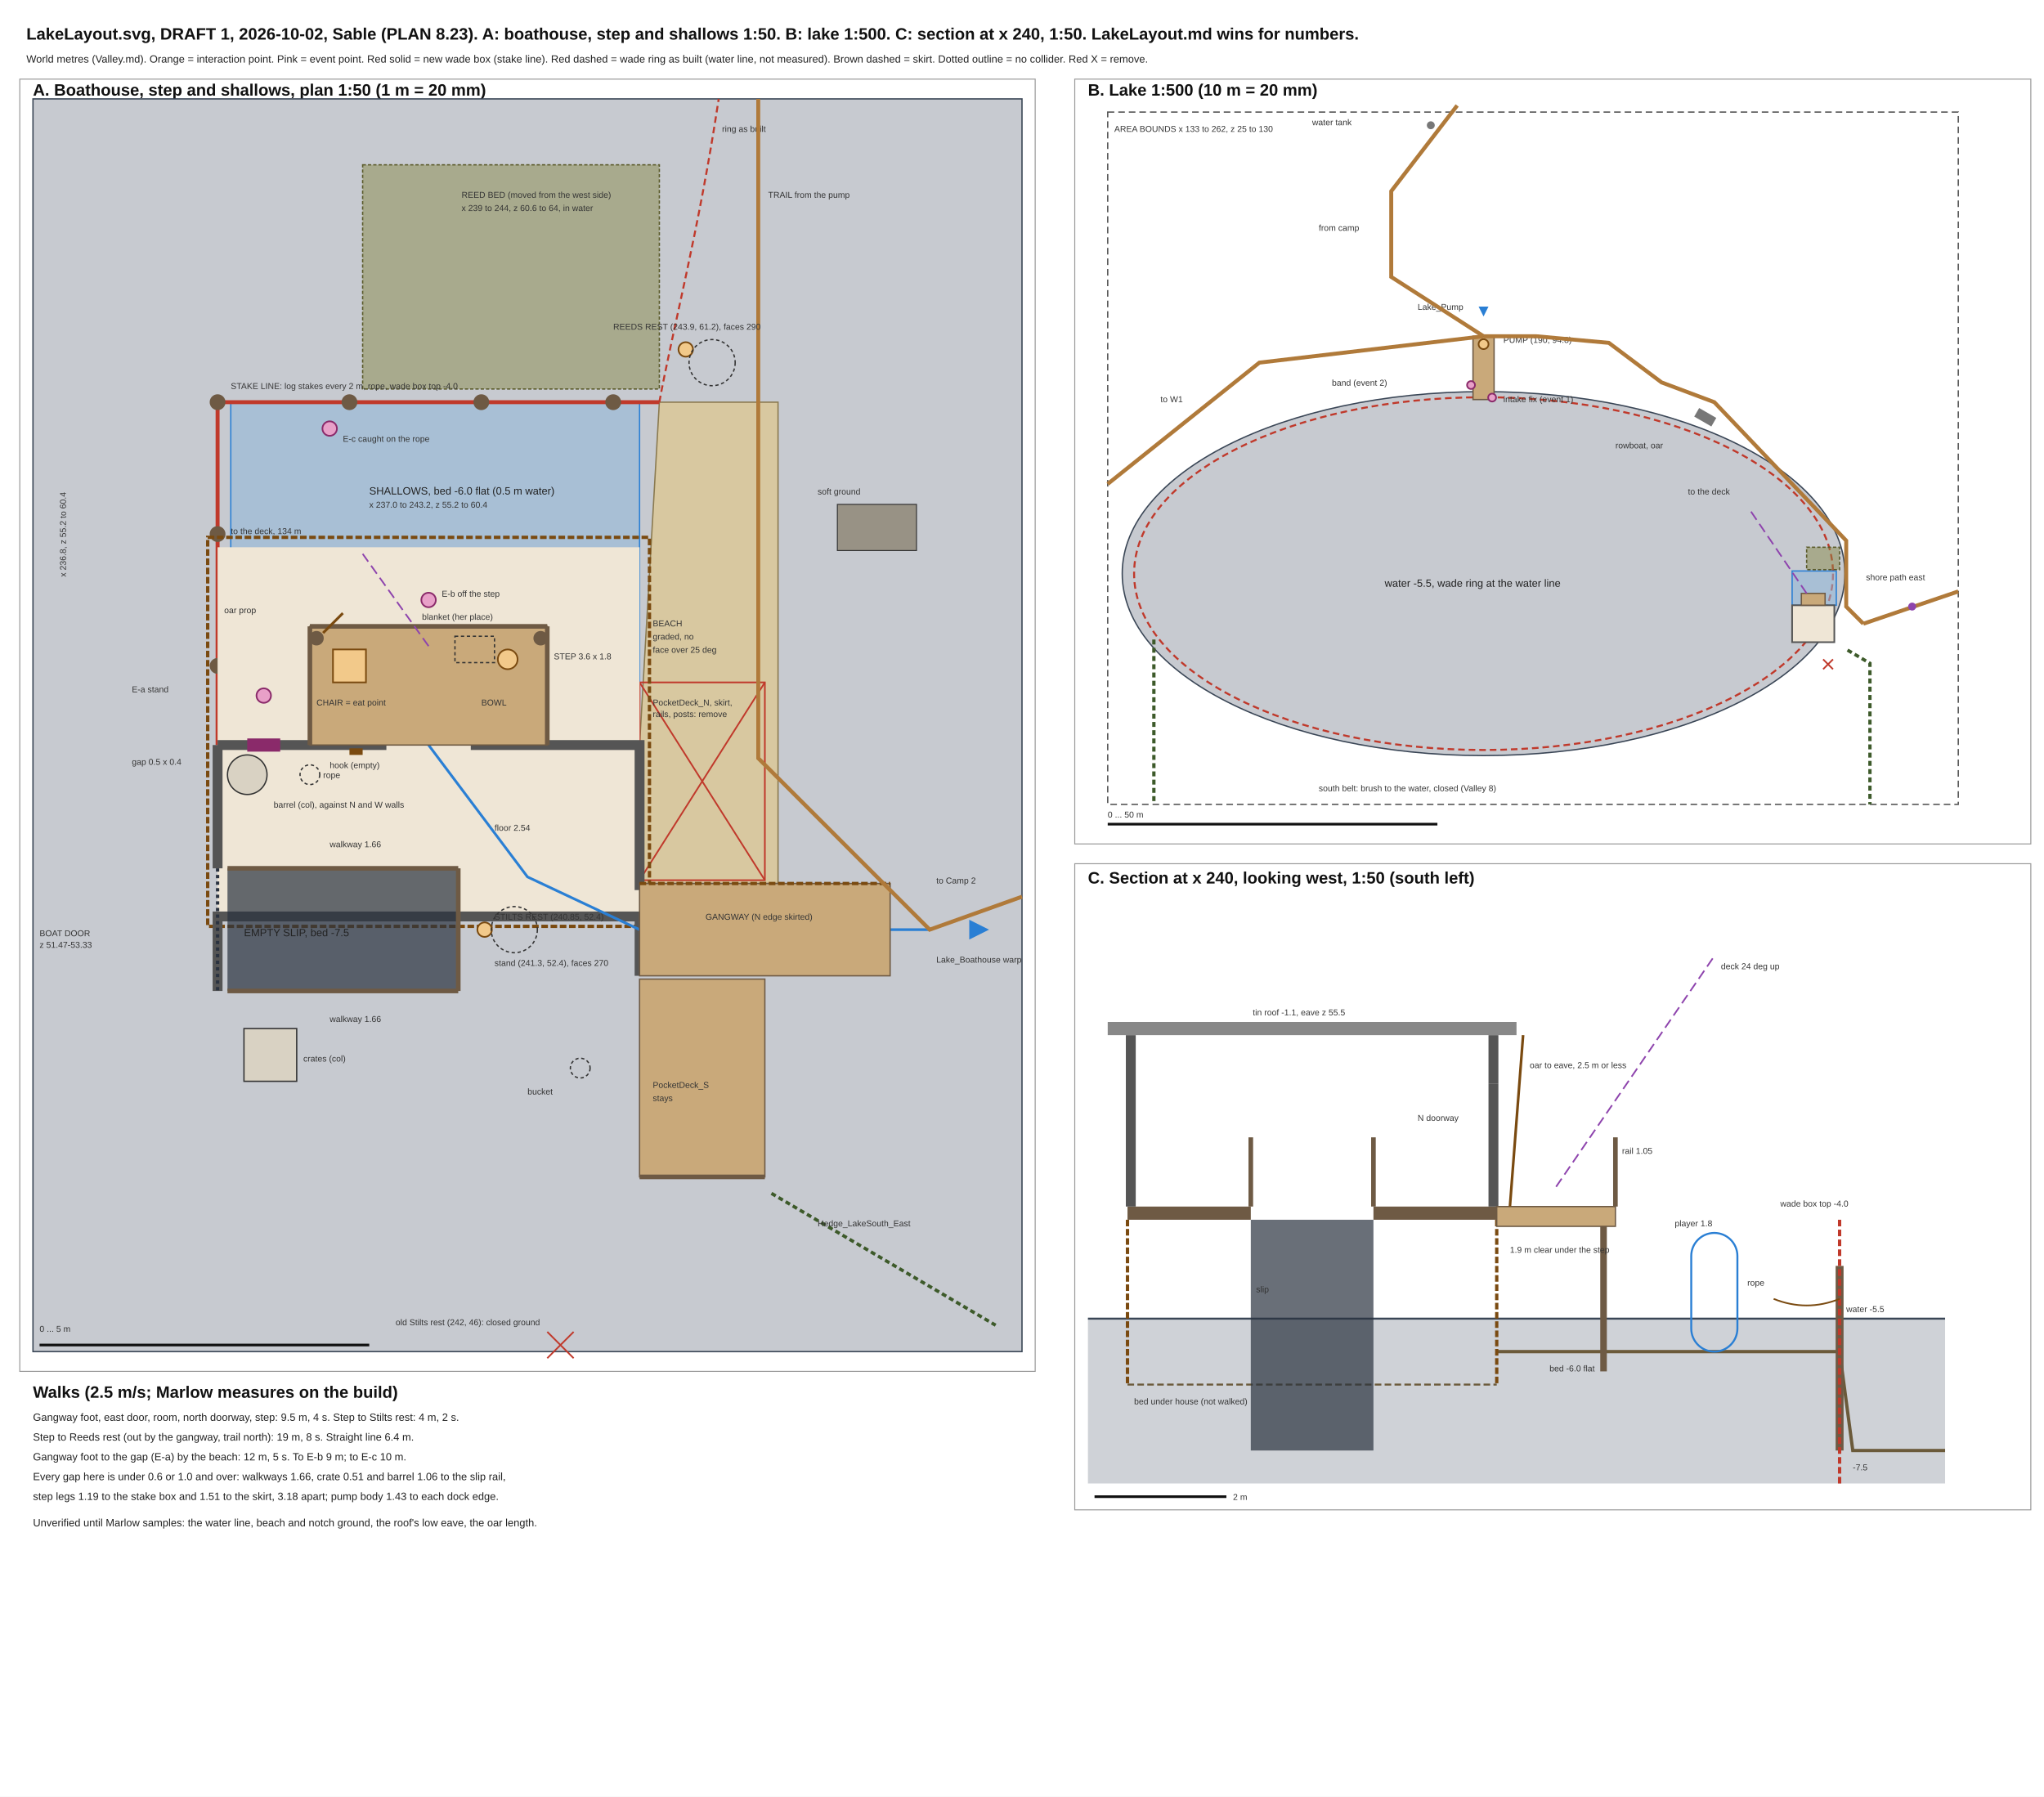
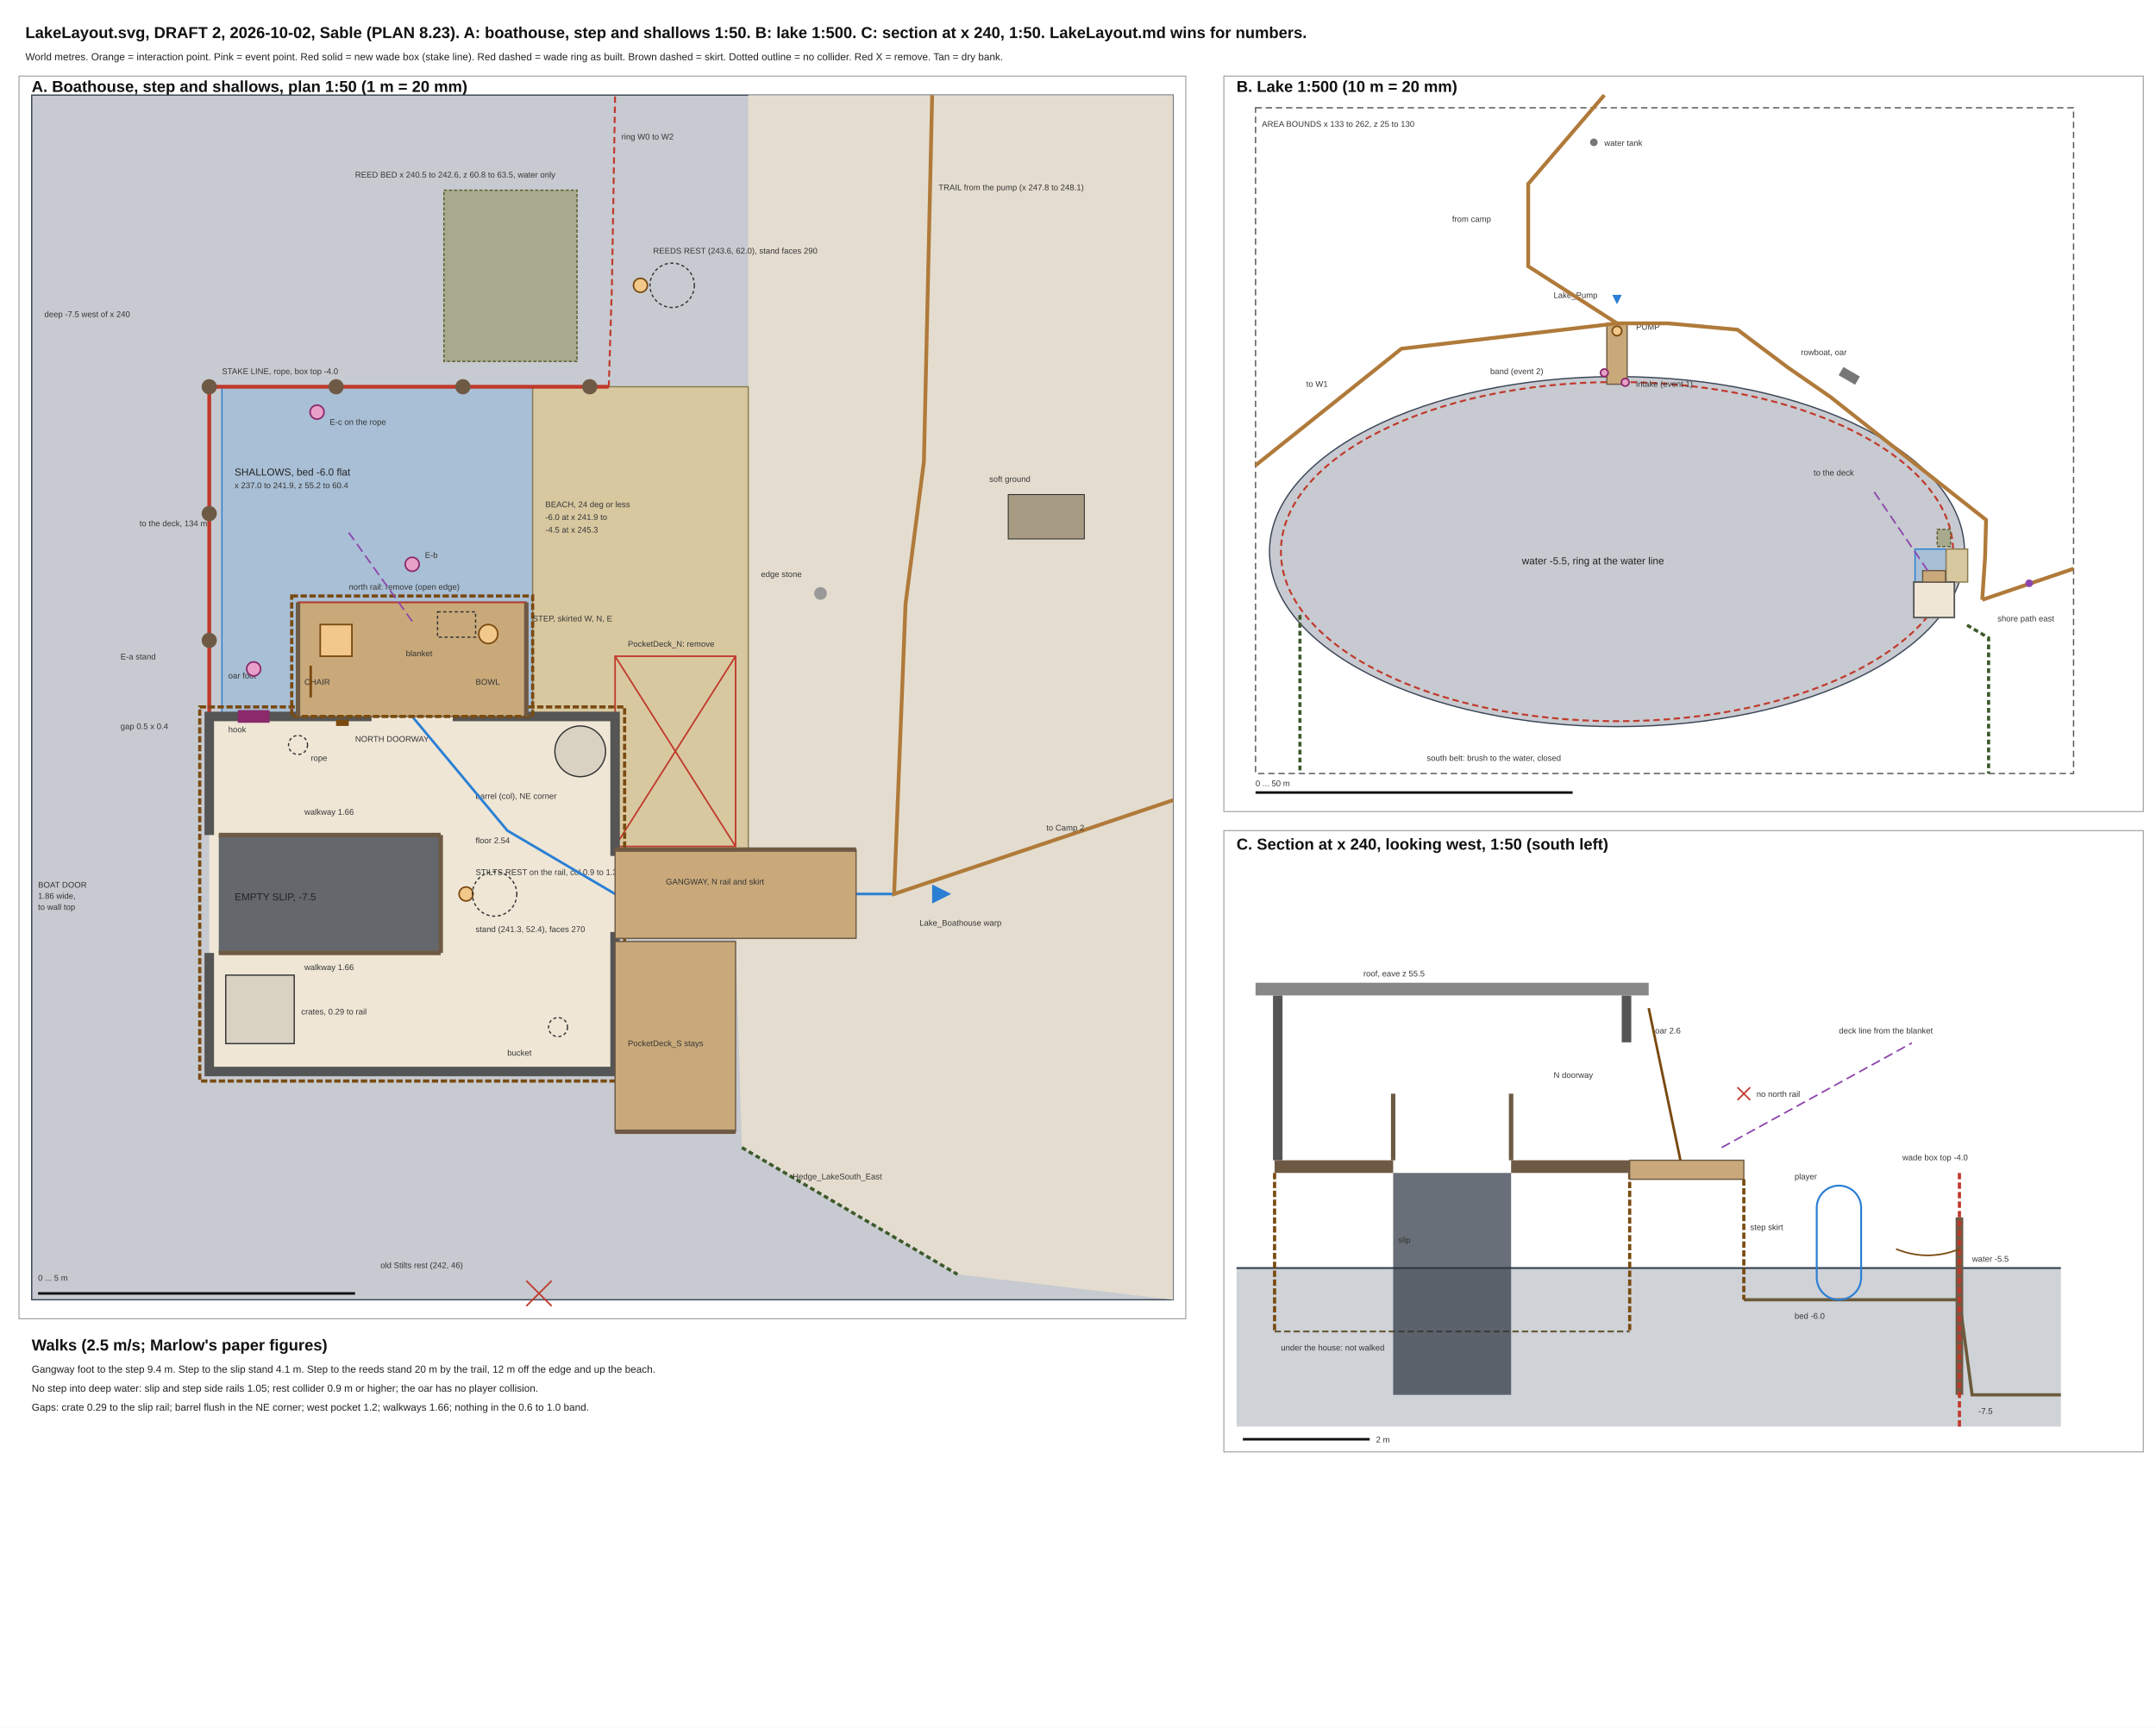
- <svg xmlns="http://www.w3.org/2000/svg" width="620mm" height="545mm" viewBox="0 0 620 545" font-family="Arial, sans-serif">
+ <svg xmlns="http://www.w3.org/2000/svg" width="680mm" height="545mm" viewBox="0 0 680 545" font-family="Arial, sans-serif">
  <style>
 .t{font-size:3.2px;fill:#222}
 .s{font-size:2.6px;fill:#333}
 .h{font-size:5px;font-weight:bold;fill:#111}
 .wall{fill:none;stroke:#555;stroke-width:3}
 .fur{fill:#d9d2c3;stroke:#333;stroke-width:0.4}
 .nocol{fill:none;stroke:#333;stroke-width:0.4;stroke-dasharray:1 0.8}
 .act{fill:#f2c98a;stroke:#7a4a10;stroke-width:0.5}
 .evt{fill:#e8a0c8;stroke:#8a2a6a;stroke-width:0.5}
 .deck{fill:#c9a97a;stroke:#6e5a44;stroke-width:0.4}
 .rail{stroke:#6e5a44;stroke-width:1.4}
 .water{fill:#5e6878;fill-opacity:0.35;stroke:#3a4656;stroke-width:0.4}
+  .land{fill:#e4ddcf;stroke:none}
 .deep{fill:#2a3240;fill-opacity:0.7}
 .strip{fill:#8fb6d8;fill-opacity:0.55;stroke:#2a7fd4;stroke-width:0.4}
 .beach{fill:#d8c8a0;stroke:#8a7a50;stroke-width:0.4}
 .reed{fill:#8a8a4a;fill-opacity:0.5;stroke:#5a5a2a;stroke-width:0.4;stroke-dasharray:1 0.6}
 .skirt{fill:none;stroke:#7a4a10;stroke-width:1;stroke-dasharray:2 0.8}
 .wade{stroke:#c0392b;stroke-width:1.2}
 .ring{fill:none;stroke:#c0392b;stroke-width:0.6;stroke-dasharray:2 1.2}
 .hedge{fill:none;stroke:#3d5a2a;stroke-width:1;stroke-dasharray:1.5 1}
 .trail{fill:none;stroke:#b07a3a;stroke-width:1.2}
 .route{fill:none;stroke:#2a7fd4;stroke-width:0.8}
 .sight{fill:none;stroke:#8e44ad;stroke-width:0.5;stroke-dasharray:3 1.5}
 .gone{fill:none;stroke:#c0392b;stroke-width:0.5}
 .frame{fill:none;stroke:#999;stroke-width:0.3}
 .dash{fill:none;stroke:#555;stroke-width:0.4;stroke-dasharray:2 1.2}
</style>
-   <rect x="0" y="0" width="620" height="545" fill="#fff" />
-   <text x="8" y="12" class="h">LakeLayout.svg, DRAFT 1, 2026-10-02, Sable (PLAN 8.23). A: boathouse, step and shallows 1:50. B: lake 1:500. C: section at x 240, 1:50. LakeLayout.md wins for numbers.</text>
-   <text x="8" y="19" class="t">World metres (Valley.md). Orange = interaction point. Pink = event point. Red solid = new wade box (stake line). Red dashed = wade ring as built (water line, not measured). Brown dashed = skirt. Dotted outline = no collider. Red X = remove.</text>
-   <rect x="6" y="24" width="308" height="392" class="frame" />
+   <rect x="0" y="0" width="680" height="545" fill="#fff" />
+   <text x="8" y="12" class="h">LakeLayout.svg, DRAFT 2, 2026-10-02, Sable (PLAN 8.23). A: boathouse, step and shallows 1:50. B: lake 1:500. C: section at x 240, 1:50. LakeLayout.md wins for numbers.</text>
+   <text x="8" y="19" class="t">World metres. Orange = interaction point. Pink = event point. Red solid = new wade box (stake line). Red dashed = wade ring as built. Brown dashed = skirt. Dotted outline = no collider. Red X = remove. Tan = dry bank.</text>
+   <rect x="6" y="24" width="368" height="392" class="frame" />
  <text x="10" y="29" class="h">A. Boathouse, step and shallows, plan 1:50 (1 m = 20 mm)</text>
-   <rect x="10" y="30" width="300" height="380" class="water" />
-   <rect x="110" y="50" width="90" height="68" class="reed" />
-   <text x="140" y="60" class="s">REED BED (moved from the west side)</text>
-   <text x="140" y="64" class="s">x 239 to 244, z 60.6 to 64, in water</text>
-   <rect x="70" y="122" width="124" height="104" class="strip" />
-   <text x="112" y="150" class="t">SHALLOWS, bed -6.0 flat (0.5 m water)</text>
-   <text x="112" y="154" class="s">x 237.0 to 243.2, z 55.2 to 60.4</text>
-   <polygon points="194,226 194,268 236,268 236,122 200,122" class="beach" />
-   <text x="198" y="190" class="s">BEACH</text>
-   <text x="198" y="194" class="s">graded, no</text>
-   <text x="198" y="198" class="s">face over 25 deg</text>
+   <rect x="10" y="30" width="360" height="380" class="water" />
+   <polygon points="194,30 370,30 370,410 302,402 234,362 232,297 236,268 236,30" class="land" />
+   <rect x="140" y="60" width="42" height="54" class="reed" />
+   <text x="112" y="56" class="s">REED BED x 240.5 to 242.6, z 60.8 to 63.5, water only</text>
+   <path d="M70 122 H168 V226 H166 V190 H94 V226 H70 Z" class="strip" />
+   <text x="74" y="150" class="t">SHALLOWS, bed -6.0 flat</text>
+   <text x="74" y="154" class="s">x 237.0 to 241.9, z 55.2 to 60.4</text>
+   <polygon points="168,122 236,122 236,268 194,268 194,226 168,226" class="beach" />
+   <text x="172" y="160" class="s">BEACH, 24 deg or less</text>
+   <text x="172" y="164" class="s">-6.0 at x 241.9 to</text>
+   <text x="172" y="168" class="s">-4.5 at x 245.3</text>
  <rect x="194" y="207" width="38" height="60" class="gone" />
  <line x1="194" y1="207" x2="232" y2="267" class="gone" />
  <line x1="232" y1="207" x2="194" y2="267" class="gone" />
-   <text x="198" y="214" class="s" fill="#c0392b">PocketDeck_N, skirt,</text>
-   <text x="198" y="217.5" class="s" fill="#c0392b">rails, posts: remove</text>
-   <line x1="200" y1="122" x2="66" y2="122" class="wade" />
+   <text x="198" y="204" class="s" fill="#c0392b">PocketDeck_N: remove</text>
+   <path d="M192 122 L193 90 L194 30" class="ring" />
+   <text x="196" y="44" class="s">ring W0 to W2</text>
+   <line x1="192" y1="122" x2="66" y2="122" class="wade" />
  <line x1="66" y1="122" x2="66" y2="226" class="wade" />
  <g fill="#6e5a44">
    <circle cx="66" cy="122" r="2.4" />
    <circle cx="106" cy="122" r="2.4" />
    <circle cx="146" cy="122" r="2.4" />
    <circle cx="186" cy="122" r="2.4" />
    <circle cx="66" cy="162" r="2.4" />
    <circle cx="66" cy="202" r="2.4" />
  </g>
-   <text x="70" y="118" class="s">STAKE LINE: log stakes every 2 m, rope, wade box top -4.0</text>
-   <text x="20" y="175" class="s" transform="rotate(-90 20 175)">x 236.8, z 55.2 to 60.4</text>
-   <path d="M200 122 C204 100 212 70 218 30" class="ring" />
-   <text x="219" y="40" class="s">ring as built</text>
-   <rect x="66" y="166" width="128" height="112" fill="#efe6d6" />
-   <rect x="63" y="163" width="134" height="118" class="skirt" />
-   <path d="M66 226 V263.4 M66 300.6 V278 H194 V296 M194 270 V226 H142.8 M117.2 226 H66" class="wall" />
-   <line x1="66" y1="263.4" x2="66" y2="300.6" stroke="#2a3240" stroke-width="1" stroke-dasharray="1 1" />
-   <text x="12" y="284" class="s">BOAT DOOR</text>
-   <text x="12" y="287.5" class="s">z 51.47-53.33</text>
-   <text x="196" y="285" class="s">EAST DOORWAY, open, no leaf</text>
-   <text x="112" y="222" class="s">NORTH DOORWAY, open</text>
+   <text x="70" y="118" class="s">STAKE LINE, rope, box top -4.0</text>
+   <text x="14" y="100" class="s">deep -7.5 west of x 240</text>
+   <rect x="66" y="226" width="128" height="112" fill="#efe6d6" />
+   <rect x="63" y="223" width="134" height="118" class="skirt" />
+   <path d="M66 263.4 V226 H117.2 M142.8 226 H194 V270 M194 294 V338 H66 V300.6" class="wall" />
+   <text x="12" y="280" class="s">BOAT DOOR</text>
+   <text x="12" y="283.5" class="s">1.86 wide,</text>
+   <text x="12" y="287" class="s">to wall top</text>
+   <text x="196" y="292" class="s">EAST DOORWAY</text>
+   <text x="112" y="234" class="s">NORTH DOORWAY</text>
  <rect x="69" y="263.4" width="70" height="37.2" class="deep" />
  <line x1="69" y1="263.4" x2="139" y2="263.4" class="rail" />
  <line x1="69" y1="300.6" x2="139" y2="300.6" class="rail" />
  <line x1="139" y1="263.4" x2="139" y2="300.6" class="rail" />
-   <text x="74" y="284" class="t" fill="#fff">EMPTY SLIP, bed -7.5</text>
+   <text x="74" y="284" class="t" fill="#fff">EMPTY SLIP, -7.5</text>
  <circle cx="147" cy="282" r="2.2" class="act" />
-   <text x="150" y="279" class="s">STILTS REST (240.85, 52.4)</text>
+   <text x="150" y="276" class="s">STILTS REST on the rail, col 0.9 to 1.3</text>
  <circle cx="156" cy="282" r="7" class="nocol" />
-   <text x="150" y="293" class="s">stand (241.3, 52.4), faces 270</text>
-   <rect x="74" y="312" width="16" height="16" class="fur" />
-   <text x="92" y="322" class="s">crates (col)</text>
-   <circle cx="75" cy="235" r="6" class="fur" />
-   <text x="83" y="245" class="s">barrel (col), against N and W walls</text>
+   <text x="150" y="294" class="s">stand (241.3, 52.4), faces 270</text>
+   <rect x="71.2" y="307.6" width="21.6" height="21.6" class="fur" />
+   <text x="95" y="320" class="s">crates, 0.29 to rail</text>
+   <circle cx="183" cy="237" r="8" class="fur" />
+   <text x="150" y="252" class="s">barrel (col), NE corner</text>
  <circle cx="94" cy="235" r="3" class="nocol" />
-   <text x="98" y="236" class="s">rope</text>
+   <text x="98" y="240" class="s">rope</text>
  <circle cx="176" cy="324" r="3" class="nocol" />
-   <text x="160" y="332" class="s">bucket</text>
+   <text x="160" y="333" class="s">bucket</text>
  <rect x="106" y="227" width="4" height="2" fill="#7a4a10" />
-   <text x="100" y="233" class="s">hook (empty)</text>
-   <text x="100" y="257" class="s">walkway 1.66</text>
-   <text x="100" y="310" class="s">walkway 1.66</text>
-   <text x="150" y="252" class="s">floor 2.54</text>
-   <path d="M282 282 L194 282 L160 266 L130 226 L130 208" class="route" />
+   <text x="72" y="231" class="s">hook</text>
+   <text x="96" y="257" class="s">walkway 1.66</text>
+   <text x="96" y="306" class="s">walkway 1.66</text>
+   <text x="150" y="266" class="s">floor 2.54</text>
+   <path d="M282 282 L194 282 L160 262 L130 226 L130 212" class="route" />
  <rect x="94" y="190" width="72" height="36" class="deck" />
+   <rect x="92" y="188" width="76" height="38" class="skirt" />
  <line x1="94" y1="190" x2="94" y2="226" class="rail" />
  <line x1="166" y1="190" x2="166" y2="226" class="rail" />
-   <line x1="94" y1="190" x2="166" y2="190" class="rail" />
-   <circle cx="96" cy="193.6" r="2.2" fill="#6e5a44" />
-   <circle cx="164" cy="193.6" r="2.2" fill="#6e5a44" />
+   <line x1="94" y1="190" x2="166" y2="190" class="gone" stroke-width="1" />
+   <text x="110" y="186" class="s" fill="#c0392b">north rail: remove (open edge)</text>
  <rect x="101" y="197" width="10" height="10" class="act" />
-   <text x="96" y="214" class="s">CHAIR = eat point</text>
+   <text x="96" y="216" class="s">CHAIR</text>
  <circle cx="154" cy="200" r="3" class="act" />
-   <text x="146" y="214" class="s">BOWL</text>
+   <text x="150" y="216" class="s">BOWL</text>
  <rect x="138" y="193" width="12" height="8" class="nocol" />
-   <text x="128" y="188" class="s">blanket (her place)</text>
-   <line x1="98" y1="192" x2="104" y2="186" stroke="#7a4a10" stroke-width="0.8" />
-   <text x="68" y="186" class="s">oar prop</text>
-   <text x="168" y="200" class="s">STEP 3.6 x 1.8</text>
+   <text x="128" y="207" class="s">blanket</text>
+   <line x1="98" y1="210" x2="98" y2="220" stroke="#7a4a10" stroke-width="0.8" />
+   <text x="72" y="214" class="s">oar foot</text>
+   <text x="168" y="196" class="s">STEP, skirted W, N, E</text>
  <rect x="194" y="268" width="76" height="28" class="deck" />
-   <text x="214" y="279" class="s">GANGWAY (N edge skirted)</text>
-   <line x1="194" y1="268" x2="270" y2="268" class="skirt" />
+   <line x1="194" y1="268" x2="270" y2="268" class="rail" />
+   <text x="210" y="279" class="s">GANGWAY, N rail and skirt</text>
  <rect x="194" y="297" width="38" height="60" class="deck" />
  <line x1="194" y1="357" x2="232" y2="357" class="rail" />
-   <text x="198" y="330" class="s">PocketDeck_S</text>
-   <text x="198" y="334" class="s">stays</text>
-   <path d="M230 30 L230 230 L282 282 L310 272" class="trail" />
-   <text x="233" y="60" class="s">TRAIL from the pump</text>
-   <text x="284" y="268" class="s">to Camp 2</text>
+   <text x="198" y="330" class="s">PocketDeck_S stays</text>
+   <path d="M294 30 L291.4 145.6 L285.6 190.6 L282 282 L370 252.4" class="trail" />
+   <text x="296" y="60" class="s">TRAIL from the pump (x 247.8 to 248.1)</text>
+   <text x="330" y="262" class="s">to Camp 2</text>
+   <circle cx="258.8" cy="187.2" r="2" fill="#999" />
+   <text x="240" y="182" class="s">edge stone</text>
  <path d="M300 282 l-6 -3 v6 z" fill="#2a7fd4" />
-   <text x="284" y="292" class="s">Lake_Boathouse warp</text>
-   <circle cx="208" cy="106" r="2.2" class="act" />
-   <circle cx="216" cy="110" r="7" class="nocol" />
-   <text x="186" y="100" class="s">REEDS REST (243.9, 61.2), faces 290</text>
-   <rect x="254" y="153" width="24" height="14" fill="#6b5a3a" fill-opacity="0.5" stroke="#333" stroke-width="0.3" />
-   <text x="248" y="150" class="s">soft ground</text>
+   <text x="290" y="292" class="s">Lake_Boathouse warp</text>
+   <circle cx="202" cy="90" r="2.2" class="act" />
+   <circle cx="212" cy="90" r="7" class="nocol" />
+   <text x="206" y="80" class="s">REEDS REST (243.6, 62.0), stand faces 290</text>
+   <rect x="318" y="156" width="24" height="14" fill="#6b5a3a" fill-opacity="0.5" stroke="#333" stroke-width="0.3" />
+   <text x="312" y="152" class="s">soft ground</text>
  <circle cx="80" cy="211" r="2.2" class="evt" />
-   <text x="40" y="210" class="s">E-a stand</text>
+   <text x="38" y="208" class="s">E-a stand</text>
  <rect x="75" y="224" width="10" height="4" fill="#8a2a6a" />
-   <text x="40" y="232" class="s">gap 0.5 x 0.4</text>
-   <circle cx="130" cy="182" r="2.2" class="evt" />
-   <text x="134" y="181" class="s">E-b off the step</text>
+   <text x="38" y="230" class="s">gap 0.5 x 0.4</text>
+   <circle cx="130" cy="178" r="2.2" class="evt" />
+   <text x="134" y="176" class="s">E-b</text>
  <circle cx="100" cy="130" r="2.2" class="evt" />
-   <text x="104" y="134" class="s">E-c caught on the rope</text>
+   <text x="104" y="134" class="s">E-c on the rope</text>
  <path d="M166 404 l8 8 m0 -8 l-8 8" class="gone" />
-   <text x="120" y="402" class="s" fill="#c0392b">old Stilts rest (242, 46): closed ground</text>
+   <text x="120" y="400" class="s" fill="#c0392b">old Stilts rest (242, 46)</text>
  <path d="M234 362 L302 402" class="hedge" />
-   <text x="248" y="372" class="s">Hedge_LakeSouth_East</text>
+   <text x="250" y="372" class="s">Hedge_LakeSouth_East</text>
  <path d="M130 196 L110 168" class="sight" />
-   <text x="70" y="162" class="s">to the deck, 134 m</text>
+   <text x="44" y="166" class="s">to the deck, 134 m</text>
  <line x1="12" y1="408" x2="112" y2="408" stroke="#111" stroke-width="0.8" />
  <text x="12" y="404" class="s">0 ... 5 m</text>
-   <rect x="326" y="24" width="290" height="232" class="frame" />
-   <text x="330" y="29" class="h">B. Lake 1:500 (10 m = 20 mm)</text>
-   <rect x="336" y="34" width="258" height="210" class="dash" />
-   <text x="338" y="40" class="s">AREA BOUNDS x 133 to 262, z 25 to 130</text>
-   <ellipse cx="450" cy="174" rx="109.6" ry="55.2" class="water" />
-   <ellipse cx="450" cy="174" rx="106" ry="53.5" class="ring" />
-   <text x="420" y="178" class="t">water -5.5, wade ring at the water line</text>
-   <rect x="543.6" y="173.2" width="13.4" height="10.4" class="strip" />
-   <rect x="548" y="166" width="10" height="6.8" class="reed" />
-   <rect x="543.6" y="183.6" width="12.8" height="11.2" fill="#efe6d6" stroke="#555" stroke-width="0.5" />
-   <rect x="546.4" y="180" width="7.2" height="3.6" class="deck" />
-   <rect x="446.8" y="102" width="6.4" height="19.2" class="deck" />
-   <circle cx="450" cy="104.4" r="1.5" class="act" />
-   <text x="456" y="104" class="s">PUMP (190, 94.8)</text>
-   <circle cx="452.6" cy="120.6" r="1.2" class="evt" />
-   <text x="456" y="122" class="s">intake fix (event 1)</text>
-   <circle cx="446.2" cy="116.8" r="1.2" class="evt" />
-   <text x="404" y="117" class="s">band (event 2)</text>
-   <path d="M450 96 l-1.5 -3 h3 z" fill="#2a7fd4" />
-   <text x="430" y="94" class="s">Lake_Pump</text>
-   <path d="M442 32 L422 58 L422 84 L450 102" class="trail" />
-   <text x="400" y="70" class="s">from camp</text>
-   <circle cx="434" cy="38" r="1.2" fill="#777" />
-   <text x="398" y="38" class="s">water tank</text>
-   <path d="M450 102 L466 102 L488 104 L504 116 L520 122 L560 164 L560 184 L565.2 189.2" class="trail" />
-   <path d="M450 102 L382 110 L336 146.8" class="trail" />
-   <text x="352" y="122" class="s">to W1</text>
-   <path d="M565.2 189.2 L594 179.4" class="trail" />
-   <rect x="514" y="125" width="6" height="3" transform="rotate(30 517 127)" fill="#777" />
-   <text x="490" y="136" class="s">rowboat, oar</text>
-   <circle cx="580" cy="184" r="1.2" fill="#8e44ad" />
-   <text x="566" y="176" class="s">shore path east</text>
-   <path d="M560.4 197.2 L567.2 201.2 L567.2 244" class="hedge" />
-   <path d="M350 194 L350 244" class="hedge" />
-   <text x="400" y="240" class="s">south belt: brush to the water, closed (Valley 8)</text>
-   <path d="M548 180 L531 155" class="sight" />
-   <text x="512" y="150" class="s">to the deck</text>
-   <path d="M553 200 l3 3 m0 -3 l-3 3" class="gone" />
-   <line x1="336" y1="250" x2="436" y2="250" stroke="#111" stroke-width="0.8" />
-   <text x="336" y="248" class="s">0 ... 50 m</text>
-   <rect x="326" y="262" width="290" height="196" class="frame" />
-   <text x="330" y="268" class="h">C. Section at x 240, looking west, 1:50 (south left)</text>
-   <rect x="330" y="400" width="260" height="50" fill="#5e6878" fill-opacity="0.3" />
-   <line x1="330" y1="400" x2="590" y2="400" stroke="#3a4656" stroke-width="0.6" />
-   <text x="560" y="398" class="s">water -5.5</text>
-   <path d="M454 410 H558 L562 440 H590" fill="none" stroke="#6b5a3a" stroke-width="1" />
-   <text x="470" y="416" class="s">bed -6.0 flat</text>
-   <text x="562" y="446" class="s">-7.5</text>
-   <path d="M342 420 H454" fill="none" stroke="#6b5a3a" stroke-width="0.6" stroke-dasharray="2 1" />
-   <text x="344" y="426" class="s">bed under house (not walked)</text>
-   <rect x="342" y="366" width="37.4" height="4" fill="#6e5a44" />
-   <rect x="416.6" y="366" width="37.4" height="4" fill="#6e5a44" />
-   <rect x="379.4" y="370" width="37.2" height="70" class="deep" />
-   <text x="381" y="392" class="s" fill="#fff">slip</text>
-   <line x1="379.4" y1="366" x2="379.4" y2="345" class="rail" />
-   <line x1="416.6" y1="366" x2="416.6" y2="345" class="rail" />
-   <line x1="343" y1="366" x2="343" y2="314" stroke="#555" stroke-width="3" />
-   <line x1="453" y1="366" x2="453" y2="328.8" stroke="#555" stroke-width="3" />
-   <line x1="453" y1="328.8" x2="453" y2="314" stroke="#555" stroke-width="3" />
-   <text x="430" y="340" class="s">N doorway</text>
-   <rect x="336" y="310" width="124" height="4" fill="#888" />
-   <text x="380" y="308" class="s">tin roof -1.1, eave z 55.5</text>
-   <line x1="454" y1="370" x2="454" y2="420" class="skirt" />
-   <line x1="342" y1="370" x2="342" y2="420" class="skirt" />
-   <rect x="454" y="366" width="36" height="6" fill="#c9a97a" stroke="#6e5a44" stroke-width="0.4" />
-   <line x1="490" y1="366" x2="490" y2="345" class="rail" />
-   <text x="492" y="350" class="s">rail 1.05</text>
-   <line x1="486.4" y1="372" x2="486.4" y2="416" stroke="#6e5a44" stroke-width="2" />
-   <text x="458" y="380" class="s">1.9 m clear under the step</text>
-   <line x1="458" y1="366" x2="462" y2="314" stroke="#7a4a10" stroke-width="0.8" />
-   <text x="464" y="324" class="s">oar to eave, 2.5 m or less</text>
-   <line x1="558" y1="440" x2="558" y2="384" stroke="#6e5a44" stroke-width="2.4" />
-   <line x1="558" y1="450" x2="558" y2="370" stroke="#c0392b" stroke-width="1" stroke-dasharray="2 1" />
-   <text x="540" y="366" class="s">wade box top -4.0</text>
-   <path d="M538 394 Q548 398 558 394" fill="none" stroke="#7a4a10" stroke-width="0.5" />
-   <text x="530" y="390" class="s">rope</text>
-   <rect x="513" y="374" width="14" height="36" rx="7" fill="none" stroke="#2a7fd4" stroke-width="0.6" />
-   <text x="508" y="372" class="s">player 1.8</text>
-   <path d="M472 360 L520 290" class="sight" />
-   <text x="522" y="294" class="s">deck 24 deg up</text>
-   <line x1="332" y1="454" x2="372" y2="454" stroke="#111" stroke-width="0.8" />
-   <text x="374" y="455" class="s">2 m</text>
-   <text x="10" y="424" class="h">Walks (2.5 m/s; Marlow measures on the build)</text>
-   <text x="10" y="431" class="t">Gangway foot, east door, room, north doorway, step: 9.5 m, 4 s. Step to Stilts rest: 4 m, 2 s.</text>
-   <text x="10" y="437" class="t">Step to Reeds rest (out by the gangway, trail north): 19 m, 8 s. Straight line 6.4 m.</text>
-   <text x="10" y="443" class="t">Gangway foot to the gap (E-a) by the beach: 12 m, 5 s. To E-b 9 m; to E-c 10 m.</text>
-   <text x="10" y="449" class="t">Every gap here is under 0.6 or 1.0 and over: walkways 1.66, crate 0.51 and barrel 1.06 to the slip rail,</text>
-   <text x="10" y="455" class="t">step legs 1.19 to the stake box and 1.51 to the skirt, 3.18 apart; pump body 1.43 to each dock edge.</text>
-   <text x="10" y="463" class="t">Unverified until Marlow samples: the water line, beach and notch ground, the roof's low eave, the oar length.</text>
+   <rect x="386" y="24" width="290" height="232" class="frame" />
+   <text x="390" y="29" class="h">B. Lake 1:500 (10 m = 20 mm)</text>
+   <rect x="396" y="34" width="258" height="210" class="dash" />
+   <text x="398" y="40" class="s">AREA BOUNDS x 133 to 262, z 25 to 130</text>
+   <ellipse cx="510" cy="174" rx="109.6" ry="55.2" class="water" />
+   <ellipse cx="510" cy="174" rx="106" ry="53.5" class="ring" />
+   <text x="480" y="178" class="t">water -5.5, ring at the water line</text>
+   <rect x="604" y="173.2" width="9.8" height="10.4" class="strip" />
+   <rect x="613.8" y="173.2" width="6.8" height="10.4" class="beach" />
+   <rect x="611" y="167" width="4.2" height="5.4" class="reed" />
+   <rect x="603.6" y="183.6" width="12.8" height="11.2" fill="#efe6d6" stroke="#555" stroke-width="0.5" />
+   <rect x="606.4" y="180" width="7.2" height="3.6" class="deck" />
+   <rect x="506.8" y="102" width="6.4" height="19.2" class="deck" />
+   <circle cx="510" cy="104.4" r="1.5" class="act" />
+   <text x="516" y="104" class="s">PUMP</text>
+   <circle cx="512.6" cy="120.6" r="1.2" class="evt" />
+   <text x="516" y="122" class="s">intake (event 1)</text>
+   <circle cx="506" cy="117.6" r="1.2" class="evt" />
+   <text x="470" y="118" class="s">band (event 2)</text>
+   <path d="M510 96 l-1.5 -3 h3 z" fill="#2a7fd4" />
+   <text x="490" y="94" class="s">Lake_Pump</text>
+   <path d="M506 30 L482 58 L482 84 L510 102" class="trail" />
+   <text x="458" y="70" class="s">from camp</text>
+   <circle cx="502.7" cy="44.9" r="1.2" fill="#777" />
+   <text x="506" y="46" class="s">water tank</text>
+   <path d="M510 102 L526 102 L548 104 L564 116 L577.3 125.2 L626.4 164 L626.1 175.6 L625.2 189.2" class="trail" />
+   <path d="M510 102 L442 110 L396 146.8" class="trail" />
+   <text x="412" y="122" class="s">to W1</text>
+   <path d="M625.2 189.2 L654 179.4" class="trail" />
+   <rect x="580" y="117" width="6" height="3" transform="rotate(30 583 119)" fill="#777" />
+   <text x="568" y="112" class="s">rowboat, oar</text>
+   <circle cx="640" cy="184" r="1.2" fill="#8e44ad" />
+   <text x="630" y="196" class="s">shore path east</text>
+   <path d="M620.4 197.2 L627.2 201.2 L627.2 244" class="hedge" />
+   <path d="M410 194 L410 244" class="hedge" />
+   <text x="450" y="240" class="s">south belt: brush to the water, closed</text>
+   <path d="M608 180 L591 155" class="sight" />
+   <text x="572" y="150" class="s">to the deck</text>
+   <line x1="396" y1="250" x2="496" y2="250" stroke="#111" stroke-width="0.8" />
+   <text x="396" y="248" class="s">0 ... 50 m</text>
+   <rect x="386" y="262" width="290" height="196" class="frame" />
+   <text x="390" y="268" class="h">C. Section at x 240, looking west, 1:50 (south left)</text>
+   <rect x="390" y="400" width="260" height="50" fill="#5e6878" fill-opacity="0.3" />
+   <line x1="390" y1="400" x2="650" y2="400" stroke="#3a4656" stroke-width="0.6" />
+   <text x="622" y="398" class="s">water -5.5</text>
+   <path d="M550 410 H618 L622 440 H650" fill="none" stroke="#6b5a3a" stroke-width="1" />
+   <text x="566" y="416" class="s">bed -6.0</text>
+   <text x="624" y="446" class="s">-7.5</text>
+   <path d="M402 420 H514" fill="none" stroke="#6b5a3a" stroke-width="0.6" stroke-dasharray="2 1" />
+   <text x="404" y="426" class="s">under the house: not walked</text>
+   <rect x="402" y="366" width="37.4" height="4" fill="#6e5a44" />
+   <rect x="476.6" y="366" width="37.4" height="4" fill="#6e5a44" />
+   <rect x="439.4" y="370" width="37.2" height="70" class="deep" />
+   <text x="441" y="392" class="s" fill="#fff">slip</text>
+   <line x1="439.4" y1="366" x2="439.4" y2="345" class="rail" />
+   <line x1="476.6" y1="366" x2="476.6" y2="345" class="rail" />
+   <line x1="403" y1="366" x2="403" y2="314" stroke="#555" stroke-width="3" />
+   <line x1="513" y1="328.8" x2="513" y2="314" stroke="#555" stroke-width="3" />
+   <text x="490" y="340" class="s">N doorway</text>
+   <rect x="396" y="310" width="124" height="4" fill="#888" />
+   <text x="430" y="308" class="s">roof, eave z 55.5</text>
+   <line x1="402" y1="370" x2="402" y2="420" class="skirt" />
+   <line x1="514" y1="370" x2="514" y2="420" class="skirt" />
+   <rect x="514" y="366" width="36" height="6" fill="#c9a97a" stroke="#6e5a44" stroke-width="0.4" />
+   <line x1="550" y1="372" x2="550" y2="410" class="skirt" />
+   <text x="552" y="388" class="s">step skirt</text>
+   <path d="M548 343 l4 4 m0 -4 l-4 4" class="gone" />
+   <text x="554" y="346" class="s">no north rail</text>
+   <line x1="530" y1="366" x2="520" y2="318" stroke="#7a4a10" stroke-width="0.8" />
+   <text x="522" y="326" class="s">oar 2.6</text>
+   <line x1="618" y1="440" x2="618" y2="384" stroke="#6e5a44" stroke-width="2.4" />
+   <line x1="618" y1="450" x2="618" y2="370" stroke="#c0392b" stroke-width="1" stroke-dasharray="2 1" />
+   <text x="600" y="366" class="s">wade box top -4.0</text>
+   <path d="M598 394 Q608 398 618 394" fill="none" stroke="#7a4a10" stroke-width="0.5" />
+   <rect x="573" y="374" width="14" height="36" rx="7" fill="none" stroke="#2a7fd4" stroke-width="0.6" />
+   <text x="566" y="372" class="s">player</text>
+   <path d="M543 362 L603 329" class="sight" />
+   <text x="580" y="326" class="s">deck line from the blanket</text>
+   <line x1="392" y1="454" x2="432" y2="454" stroke="#111" stroke-width="0.8" />
+   <text x="434" y="455" class="s">2 m</text>
+   <text x="10" y="426" class="h">Walks (2.5 m/s; Marlow's paper figures)</text>
+   <text x="10" y="433" class="t">Gangway foot to the step 9.4 m. Step to the slip stand 4.1 m. Step to the reeds stand 20 m by the trail, 12 m off the edge and up the beach.</text>
+   <text x="10" y="439" class="t">No step into deep water: slip and step side rails 1.05; rest collider 0.9 m or higher; the oar has no player collision.</text>
+   <text x="10" y="445" class="t">Gaps: crate 0.29 to the slip rail; barrel flush in the NE corner; west pocket 1.2; walkways 1.66; nothing in the 0.6 to 1.0 band.</text>
</svg>
